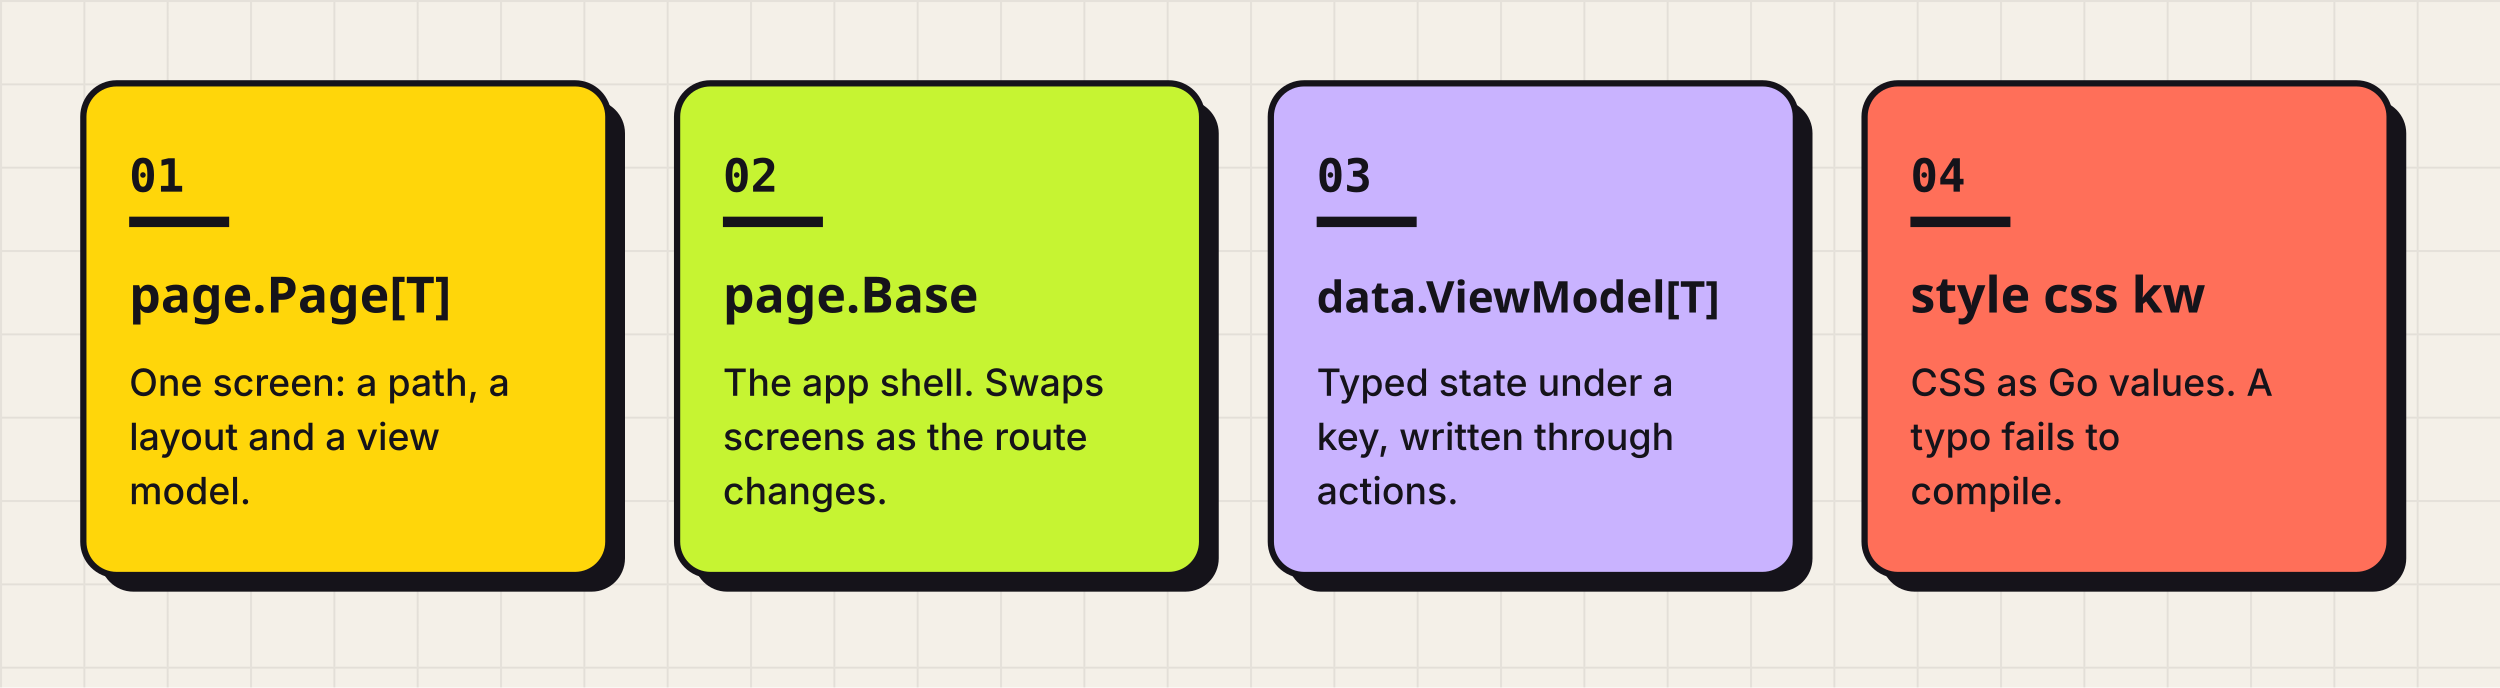
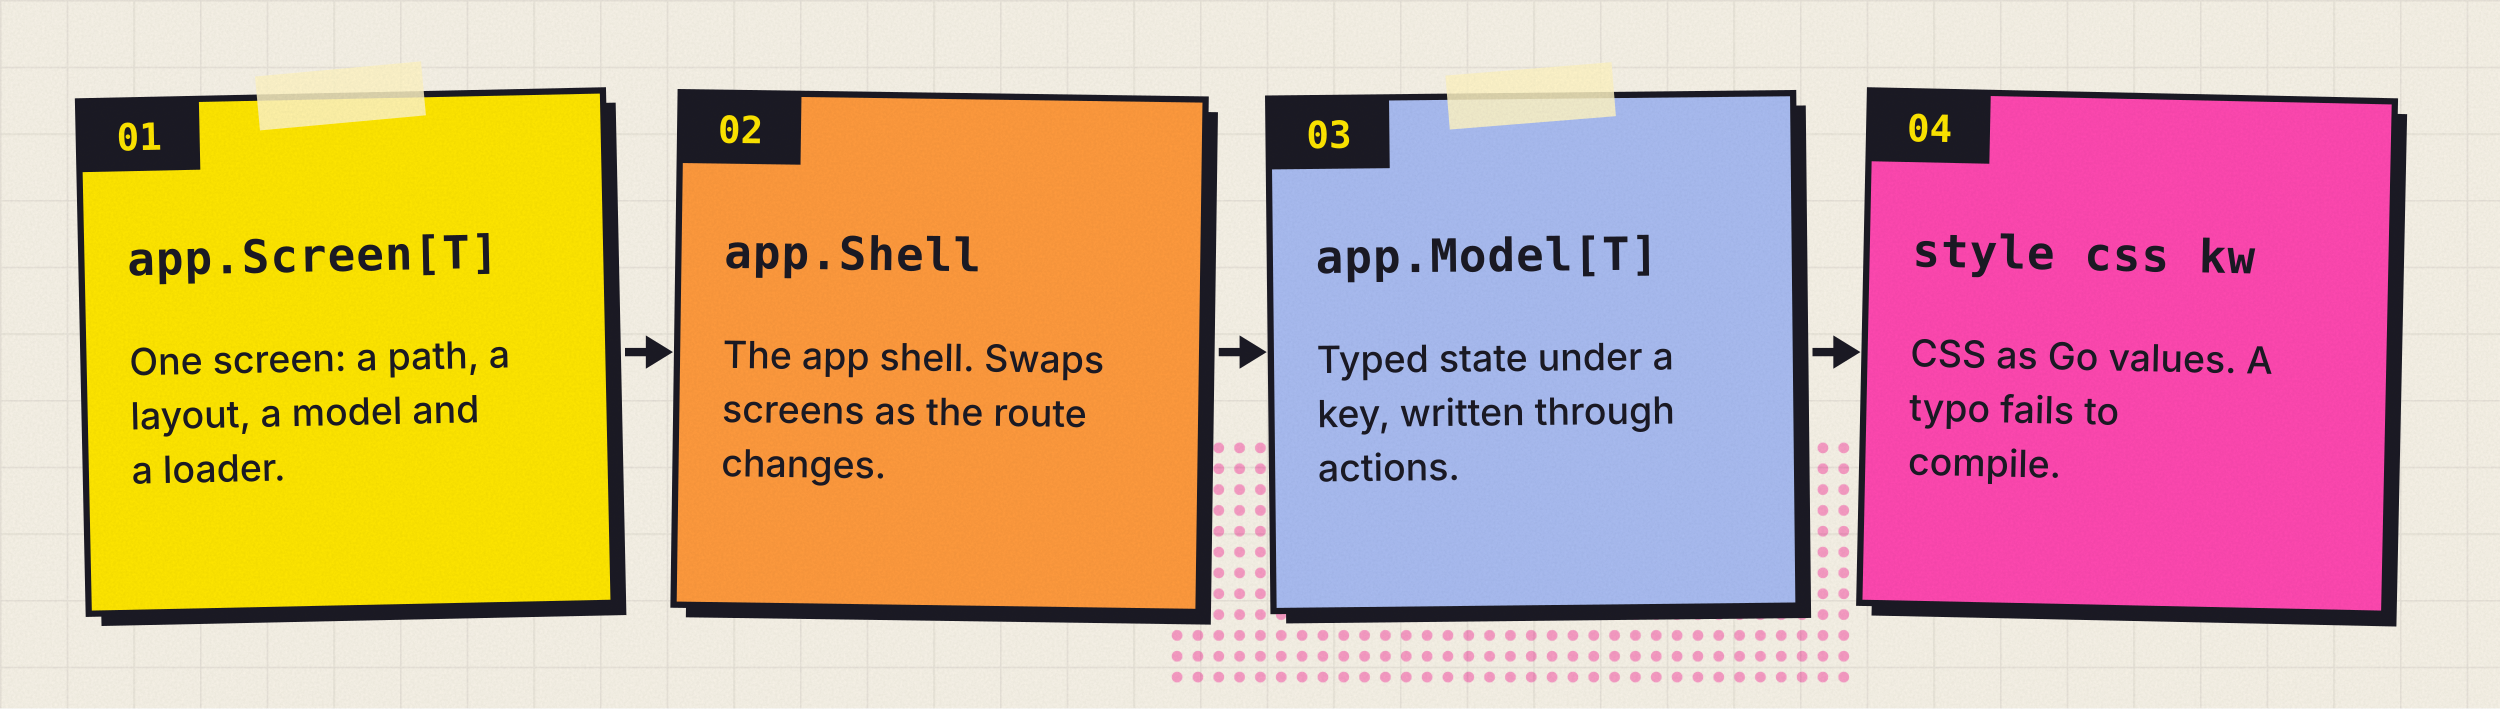
- <svg xmlns="http://www.w3.org/2000/svg" viewBox="0 0 1200 330" width="1200" height="330" role="img" aria-label="The four parts of WebGo">
+ <svg xmlns="http://www.w3.org/2000/svg" viewBox="0 0 1200 340" width="1200" height="340" role="img" aria-label="The four parts of WebGo">
  <defs>
-     <pattern id="g" width="40" height="40" patternUnits="userSpaceOnUse">
-       <path d="M40 0H0V40" fill="none" stroke="rgba(21,19,26,0.07)" stroke-width="2" />
+     <filter id="grain" x="0" y="0" width="100%" height="100%">
+       <feTurbulence type="fractalNoise" baseFrequency=".85" numOctaves="3" stitchTiles="stitch" />
+       <feColorMatrix values="0 0 0 0 .1 0 0 0 0 .1 0 0 0 0 .15 0 0 0 .55 0" />
+     </filter>
+     <pattern id="dots" width="10" height="10" patternUnits="userSpaceOnUse">
+       <circle cx="5" cy="5" r="2.6" fill="#FF48B0" />
+     </pattern>
+     <pattern id="bluedots" width="10" height="10" patternUnits="userSpaceOnUse">
+       <circle cx="5" cy="5" r="2.2" fill="#2C4FA8" fill-opacity=".35" />
+     </pattern>
+     <pattern id="grid" width="32" height="32" patternUnits="userSpaceOnUse">
+       <path d="M32 0H0V32" fill="none" stroke="rgba(27,26,36,0.07)" stroke-width="1.5" />
    </pattern>
  </defs>
-   <rect width="1200" height="330" fill="#F4F0E8" />
-   <rect width="1200" height="330" fill="url(#g)" />
-   <g>
-     <rect x="48" y="48" width="252" height="236" rx="16" fill="#15131A" />
-     <rect x="40" y="40" width="252" height="236" rx="16" fill="#FFD60A" stroke="#15131A" stroke-width="3" />
+   <rect width="1200" height="340" fill="#F7F2E6" />
+   <rect width="1200" height="340" fill="url(#grid)" />
+   <rect x="560" y="210" width="330" height="120" fill="url(#dots)" opacity=".5" style="mix-blend-mode:multiply" />
+   <g transform="rotate(-1.2 166 169)">
+     <rect x="46" y="52" width="252" height="246" fill="#1B1A24" />
+     <rect x="40" y="46" width="252" height="246" fill="#FFE600" stroke="#1B1A24" stroke-width="3" />
+     <g transform="rotate(-4 166 46)">
+       <rect x="126" y="33" width="80" height="26" fill="rgba(255,244,196,0.85)" />
+     </g>
+     <rect x="40" y="46" width="58" height="34" fill="#1B1A24" />
+     <text x="69" y="70" font-family="'Space Mono',ui-monospace,SFMono-Regular,Menlo,Consolas,monospace" font-size="18" font-weight="700" fill="#FFE600" text-anchor="middle">01</text>
+     <text x="62" y="130" font-family="'Space Mono',ui-monospace,SFMono-Regular,Menlo,Consolas,monospace" font-size="22" font-weight="700" fill="#1B1A24" text-anchor="start" letter-spacing="0.5">app.Screen[T]</text>
+     <text x="62" y="178" font-family="'Work Sans',ui-sans-serif,system-ui,-apple-system,'Segoe UI',sans-serif" font-size="18" font-weight="500" fill="#1B1A24" text-anchor="start">One screen: a path, a</text>
+     <text x="62" y="204" font-family="'Work Sans',ui-sans-serif,system-ui,-apple-system,'Segoe UI',sans-serif" font-size="18" font-weight="500" fill="#1B1A24" text-anchor="start">layout, a model and</text>
+     <text x="62" y="230" font-family="'Work Sans',ui-sans-serif,system-ui,-apple-system,'Segoe UI',sans-serif" font-size="18" font-weight="500" fill="#1B1A24" text-anchor="start">a loader.</text>
  </g>
-   <text x="62" y="92" font-family="'JetBrains Mono',ui-monospace,SFMono-Regular,Menlo,Consolas,monospace" font-size="22" font-weight="700" fill="#15131A" text-anchor="start">01</text>
-   <rect x="62" y="104" width="48" height="5" fill="#15131A" />
-   <text x="62" y="150" font-family="'Bricolage Grotesque','Archivo','Arial Black',system-ui,sans-serif" font-size="24" font-weight="800" fill="#15131A" text-anchor="start">page.Page[T]</text>
-   <text x="62" y="190" font-family="'Archivo',ui-sans-serif,system-ui,-apple-system,'Segoe UI',sans-serif" font-size="18" font-weight="500" fill="#15131A" text-anchor="start">One screen: a path, a</text>
-   <text x="62" y="216" font-family="'Archivo',ui-sans-serif,system-ui,-apple-system,'Segoe UI',sans-serif" font-size="18" font-weight="500" fill="#15131A" text-anchor="start">layout and a view</text>
-   <text x="62" y="242" font-family="'Archivo',ui-sans-serif,system-ui,-apple-system,'Segoe UI',sans-serif" font-size="18" font-weight="500" fill="#15131A" text-anchor="start">model.</text>
-   <g>
-     <rect x="333" y="48" width="252" height="236" rx="16" fill="#15131A" />
-     <rect x="325" y="40" width="252" height="236" rx="16" fill="#C6F432" stroke="#15131A" stroke-width="3" />
+   <line x1="300" y1="169" x2="311" y2="169" stroke="#1B1A24" stroke-width="4" />
+   <polygon points="323,169 310,161 310,177" fill="#1B1A24" />
+   <g transform="rotate(0.8 451 169)">
+     <rect x="331" y="52" width="252" height="246" fill="#1B1A24" />
+     <rect x="325" y="46" width="252" height="246" fill="#FF9A3D" stroke="#1B1A24" stroke-width="3" />
+     <rect x="325" y="46" width="58" height="34" fill="#1B1A24" />
+     <text x="354" y="70" font-family="'Space Mono',ui-monospace,SFMono-Regular,Menlo,Consolas,monospace" font-size="18" font-weight="700" fill="#FFE600" text-anchor="middle">02</text>
+     <text x="347" y="130" font-family="'Space Mono',ui-monospace,SFMono-Regular,Menlo,Consolas,monospace" font-size="22" font-weight="700" fill="#1B1A24" text-anchor="start" letter-spacing="0.5">app.Shell</text>
+     <text x="347" y="178" font-family="'Work Sans',ui-sans-serif,system-ui,-apple-system,'Segoe UI',sans-serif" font-size="18" font-weight="500" fill="#1B1A24" text-anchor="start">The app shell. Swaps</text>
+     <text x="347" y="204" font-family="'Work Sans',ui-sans-serif,system-ui,-apple-system,'Segoe UI',sans-serif" font-size="18" font-weight="500" fill="#1B1A24" text-anchor="start">screens as the route</text>
+     <text x="347" y="230" font-family="'Work Sans',ui-sans-serif,system-ui,-apple-system,'Segoe UI',sans-serif" font-size="18" font-weight="500" fill="#1B1A24" text-anchor="start">changes.</text>
  </g>
-   <text x="347" y="92" font-family="'JetBrains Mono',ui-monospace,SFMono-Regular,Menlo,Consolas,monospace" font-size="22" font-weight="700" fill="#15131A" text-anchor="start">02</text>
-   <rect x="347" y="104" width="48" height="5" fill="#15131A" />
-   <text x="347" y="150" font-family="'Bricolage Grotesque','Archivo','Arial Black',system-ui,sans-serif" font-size="24" font-weight="800" fill="#15131A" text-anchor="start">page.Base</text>
-   <text x="347" y="190" font-family="'Archivo',ui-sans-serif,system-ui,-apple-system,'Segoe UI',sans-serif" font-size="18" font-weight="500" fill="#15131A" text-anchor="start">The app shell. Swaps</text>
-   <text x="347" y="216" font-family="'Archivo',ui-sans-serif,system-ui,-apple-system,'Segoe UI',sans-serif" font-size="18" font-weight="500" fill="#15131A" text-anchor="start">screens as the route</text>
-   <text x="347" y="242" font-family="'Archivo',ui-sans-serif,system-ui,-apple-system,'Segoe UI',sans-serif" font-size="18" font-weight="500" fill="#15131A" text-anchor="start">changes.</text>
-   <g>
-     <rect x="618" y="48" width="252" height="236" rx="16" fill="#15131A" />
-     <rect x="610" y="40" width="252" height="236" rx="16" fill="#C9B3FF" stroke="#15131A" stroke-width="3" />
+   <line x1="585" y1="169" x2="596" y2="169" stroke="#1B1A24" stroke-width="4" />
+   <polygon points="608,169 595,161 595,177" fill="#1B1A24" />
+   <g transform="rotate(-0.6 736 169)">
+     <rect x="616" y="52" width="252" height="246" fill="#1B1A24" />
+     <rect x="610" y="46" width="252" height="246" fill="#A9BCF0" stroke="#1B1A24" stroke-width="3" />
+     <g transform="rotate(-4 736 46)">
+       <rect x="696" y="33" width="80" height="26" fill="rgba(255,244,196,0.85)" />
+     </g>
+     <rect x="610" y="46" width="58" height="34" fill="#1B1A24" />
+     <text x="639" y="70" font-family="'Space Mono',ui-monospace,SFMono-Regular,Menlo,Consolas,monospace" font-size="18" font-weight="700" fill="#FFE600" text-anchor="middle">03</text>
+     <text x="632" y="130" font-family="'Space Mono',ui-monospace,SFMono-Regular,Menlo,Consolas,monospace" font-size="22" font-weight="700" fill="#1B1A24" text-anchor="start" letter-spacing="0.5">app.Model[T]</text>
+     <text x="632" y="178" font-family="'Work Sans',ui-sans-serif,system-ui,-apple-system,'Segoe UI',sans-serif" font-size="18" font-weight="500" fill="#1B1A24" text-anchor="start">Typed state under a</text>
+     <text x="632" y="204" font-family="'Work Sans',ui-sans-serif,system-ui,-apple-system,'Segoe UI',sans-serif" font-size="18" font-weight="500" fill="#1B1A24" text-anchor="start">key, written through</text>
+     <text x="632" y="230" font-family="'Work Sans',ui-sans-serif,system-ui,-apple-system,'Segoe UI',sans-serif" font-size="18" font-weight="500" fill="#1B1A24" text-anchor="start">actions.</text>
  </g>
-   <text x="632" y="92" font-family="'JetBrains Mono',ui-monospace,SFMono-Regular,Menlo,Consolas,monospace" font-size="22" font-weight="700" fill="#15131A" text-anchor="start">03</text>
-   <rect x="632" y="104" width="48" height="5" fill="#15131A" />
-   <text x="632" y="150" font-family="'Bricolage Grotesque','Archivo','Arial Black',system-ui,sans-serif" font-size="21" font-weight="800" fill="#15131A" text-anchor="start">data.ViewModel[T]</text>
-   <text x="632" y="190" font-family="'Archivo',ui-sans-serif,system-ui,-apple-system,'Segoe UI',sans-serif" font-size="18" font-weight="500" fill="#15131A" text-anchor="start">Typed state under a</text>
-   <text x="632" y="216" font-family="'Archivo',ui-sans-serif,system-ui,-apple-system,'Segoe UI',sans-serif" font-size="18" font-weight="500" fill="#15131A" text-anchor="start">key, written through</text>
-   <text x="632" y="242" font-family="'Archivo',ui-sans-serif,system-ui,-apple-system,'Segoe UI',sans-serif" font-size="18" font-weight="500" fill="#15131A" text-anchor="start">actions.</text>
-   <g>
-     <rect x="903" y="48" width="252" height="236" rx="16" fill="#15131A" />
-     <rect x="895" y="40" width="252" height="236" rx="16" fill="#FF6F59" stroke="#15131A" stroke-width="3" />
+   <line x1="870" y1="169" x2="881" y2="169" stroke="#1B1A24" stroke-width="4" />
+   <polygon points="893,169 880,161 880,177" fill="#1B1A24" />
+   <g transform="rotate(1.2 1021 169)">
+     <rect x="901" y="52" width="252" height="246" fill="#1B1A24" />
+     <rect x="895" y="46" width="252" height="246" fill="#FF48B0" stroke="#1B1A24" stroke-width="3" />
+     <rect x="895" y="46" width="58" height="34" fill="#1B1A24" />
+     <text x="924" y="70" font-family="'Space Mono',ui-monospace,SFMono-Regular,Menlo,Consolas,monospace" font-size="18" font-weight="700" fill="#FFE600" text-anchor="middle">04</text>
+     <text x="917" y="130" font-family="'Space Mono',ui-monospace,SFMono-Regular,Menlo,Consolas,monospace" font-size="22" font-weight="700" fill="#1B1A24" text-anchor="start" letter-spacing="0.5">style css kw</text>
+     <text x="917" y="178" font-family="'Work Sans',ui-sans-serif,system-ui,-apple-system,'Segoe UI',sans-serif" font-size="18" font-weight="500" fill="#1B1A24" text-anchor="start">CSS as Go values. A</text>
+     <text x="917" y="204" font-family="'Work Sans',ui-sans-serif,system-ui,-apple-system,'Segoe UI',sans-serif" font-size="18" font-weight="500" fill="#1B1A24" text-anchor="start">typo fails to</text>
+     <text x="917" y="230" font-family="'Work Sans',ui-sans-serif,system-ui,-apple-system,'Segoe UI',sans-serif" font-size="18" font-weight="500" fill="#1B1A24" text-anchor="start">compile.</text>
  </g>
-   <text x="917" y="92" font-family="'JetBrains Mono',ui-monospace,SFMono-Regular,Menlo,Consolas,monospace" font-size="22" font-weight="700" fill="#15131A" text-anchor="start">04</text>
-   <rect x="917" y="104" width="48" height="5" fill="#15131A" />
-   <text x="917" y="150" font-family="'Bricolage Grotesque','Archivo','Arial Black',system-ui,sans-serif" font-size="24" font-weight="800" fill="#15131A" text-anchor="start">style  css  kw</text>
-   <text x="917" y="190" font-family="'Archivo',ui-sans-serif,system-ui,-apple-system,'Segoe UI',sans-serif" font-size="18" font-weight="500" fill="#15131A" text-anchor="start">CSS as Go values. A</text>
-   <text x="917" y="216" font-family="'Archivo',ui-sans-serif,system-ui,-apple-system,'Segoe UI',sans-serif" font-size="18" font-weight="500" fill="#15131A" text-anchor="start">typo fails to</text>
-   <text x="917" y="242" font-family="'Archivo',ui-sans-serif,system-ui,-apple-system,'Segoe UI',sans-serif" font-size="18" font-weight="500" fill="#15131A" text-anchor="start">compile.</text>
+   <rect width="1200" height="340" filter="url(#grain)" opacity="0.16" style="mix-blend-mode:multiply" />
</svg>
